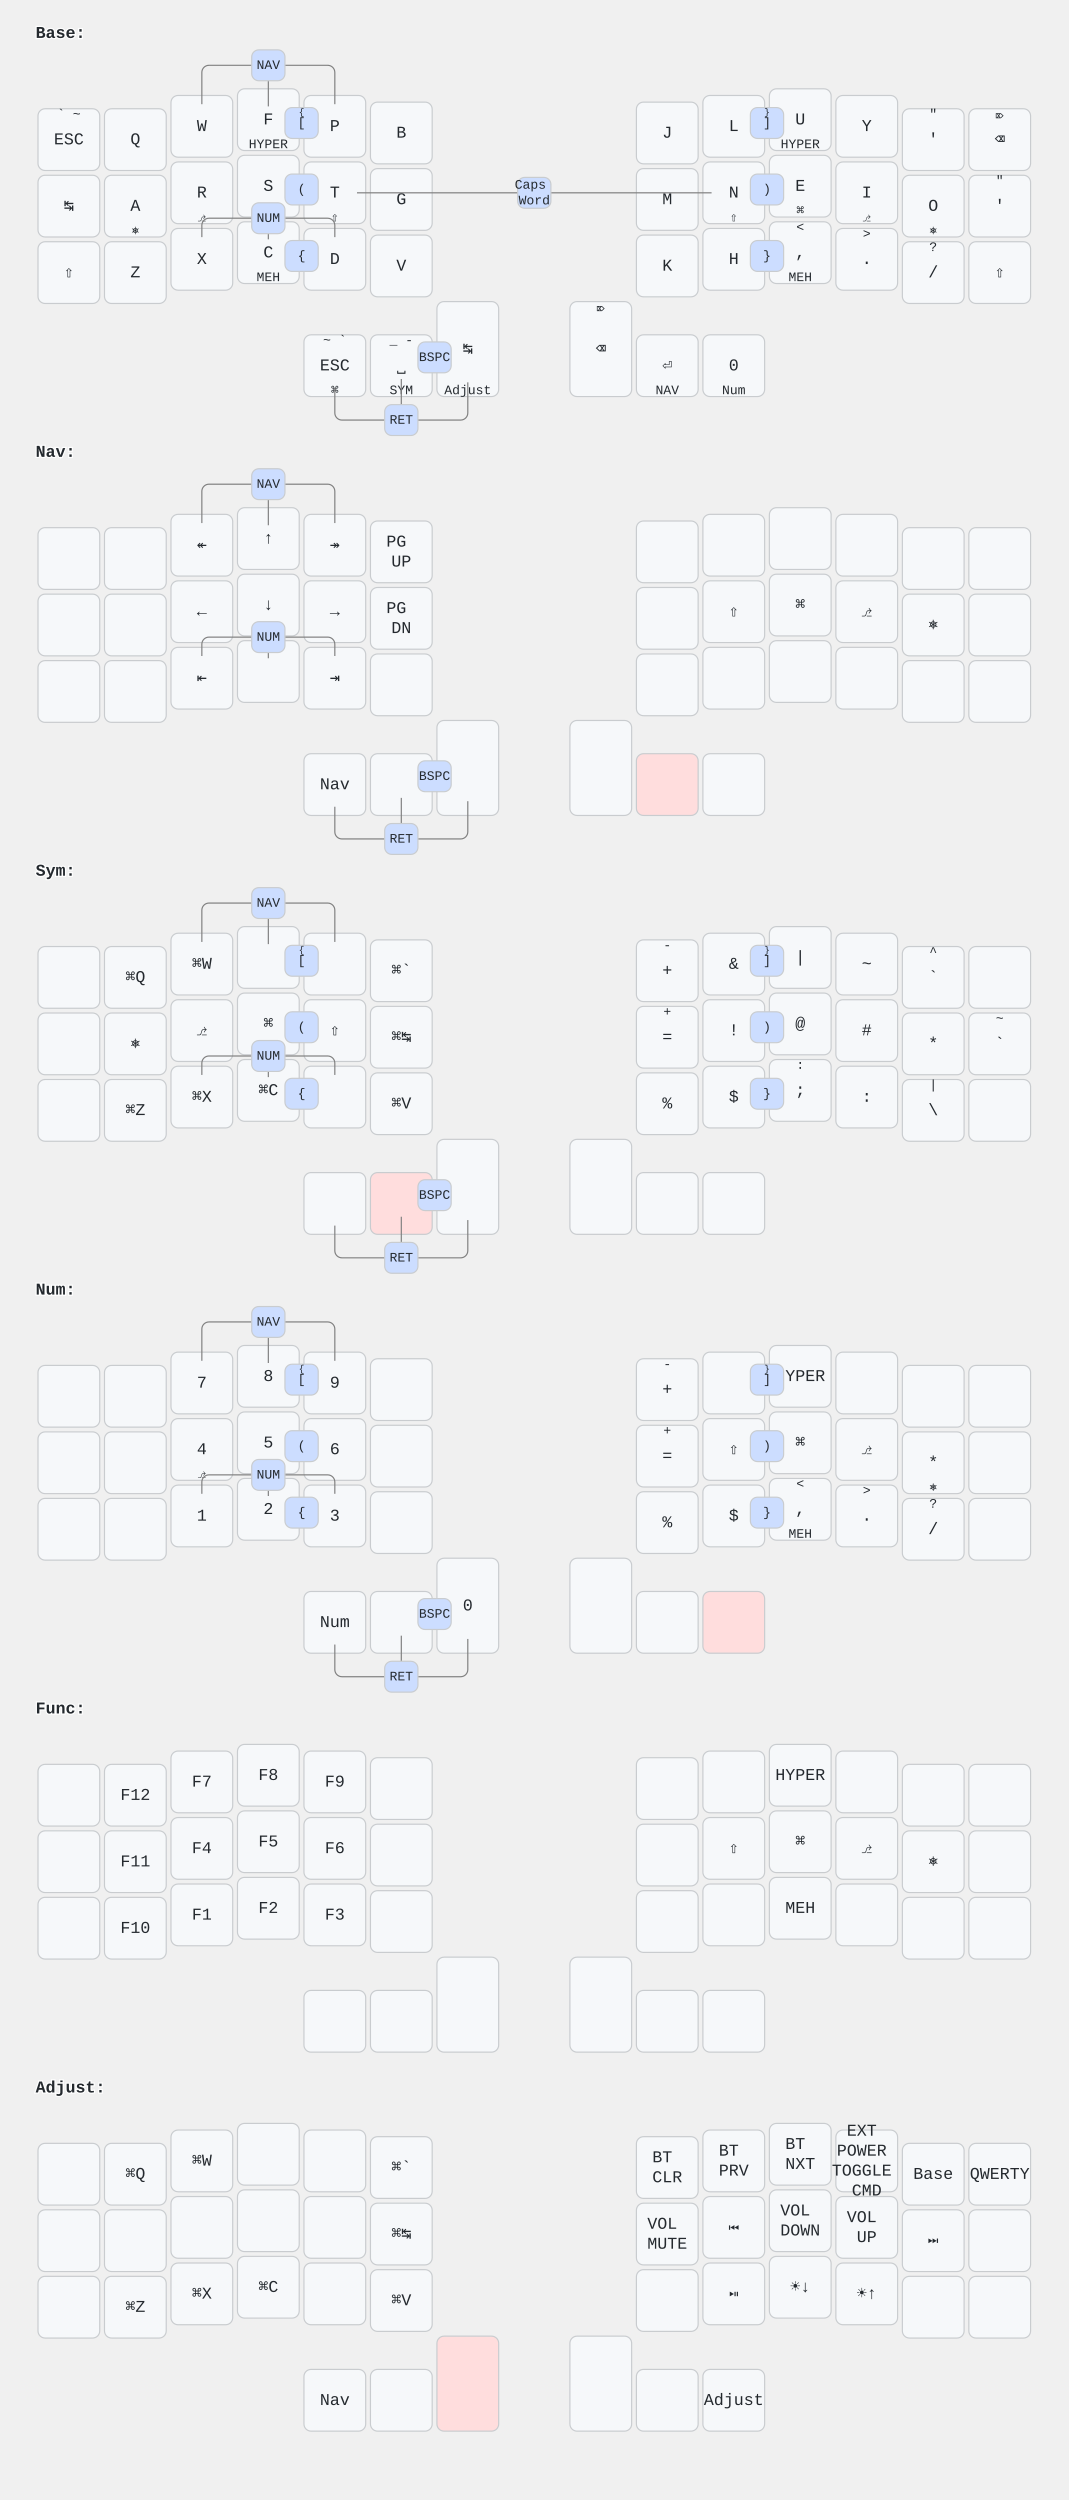
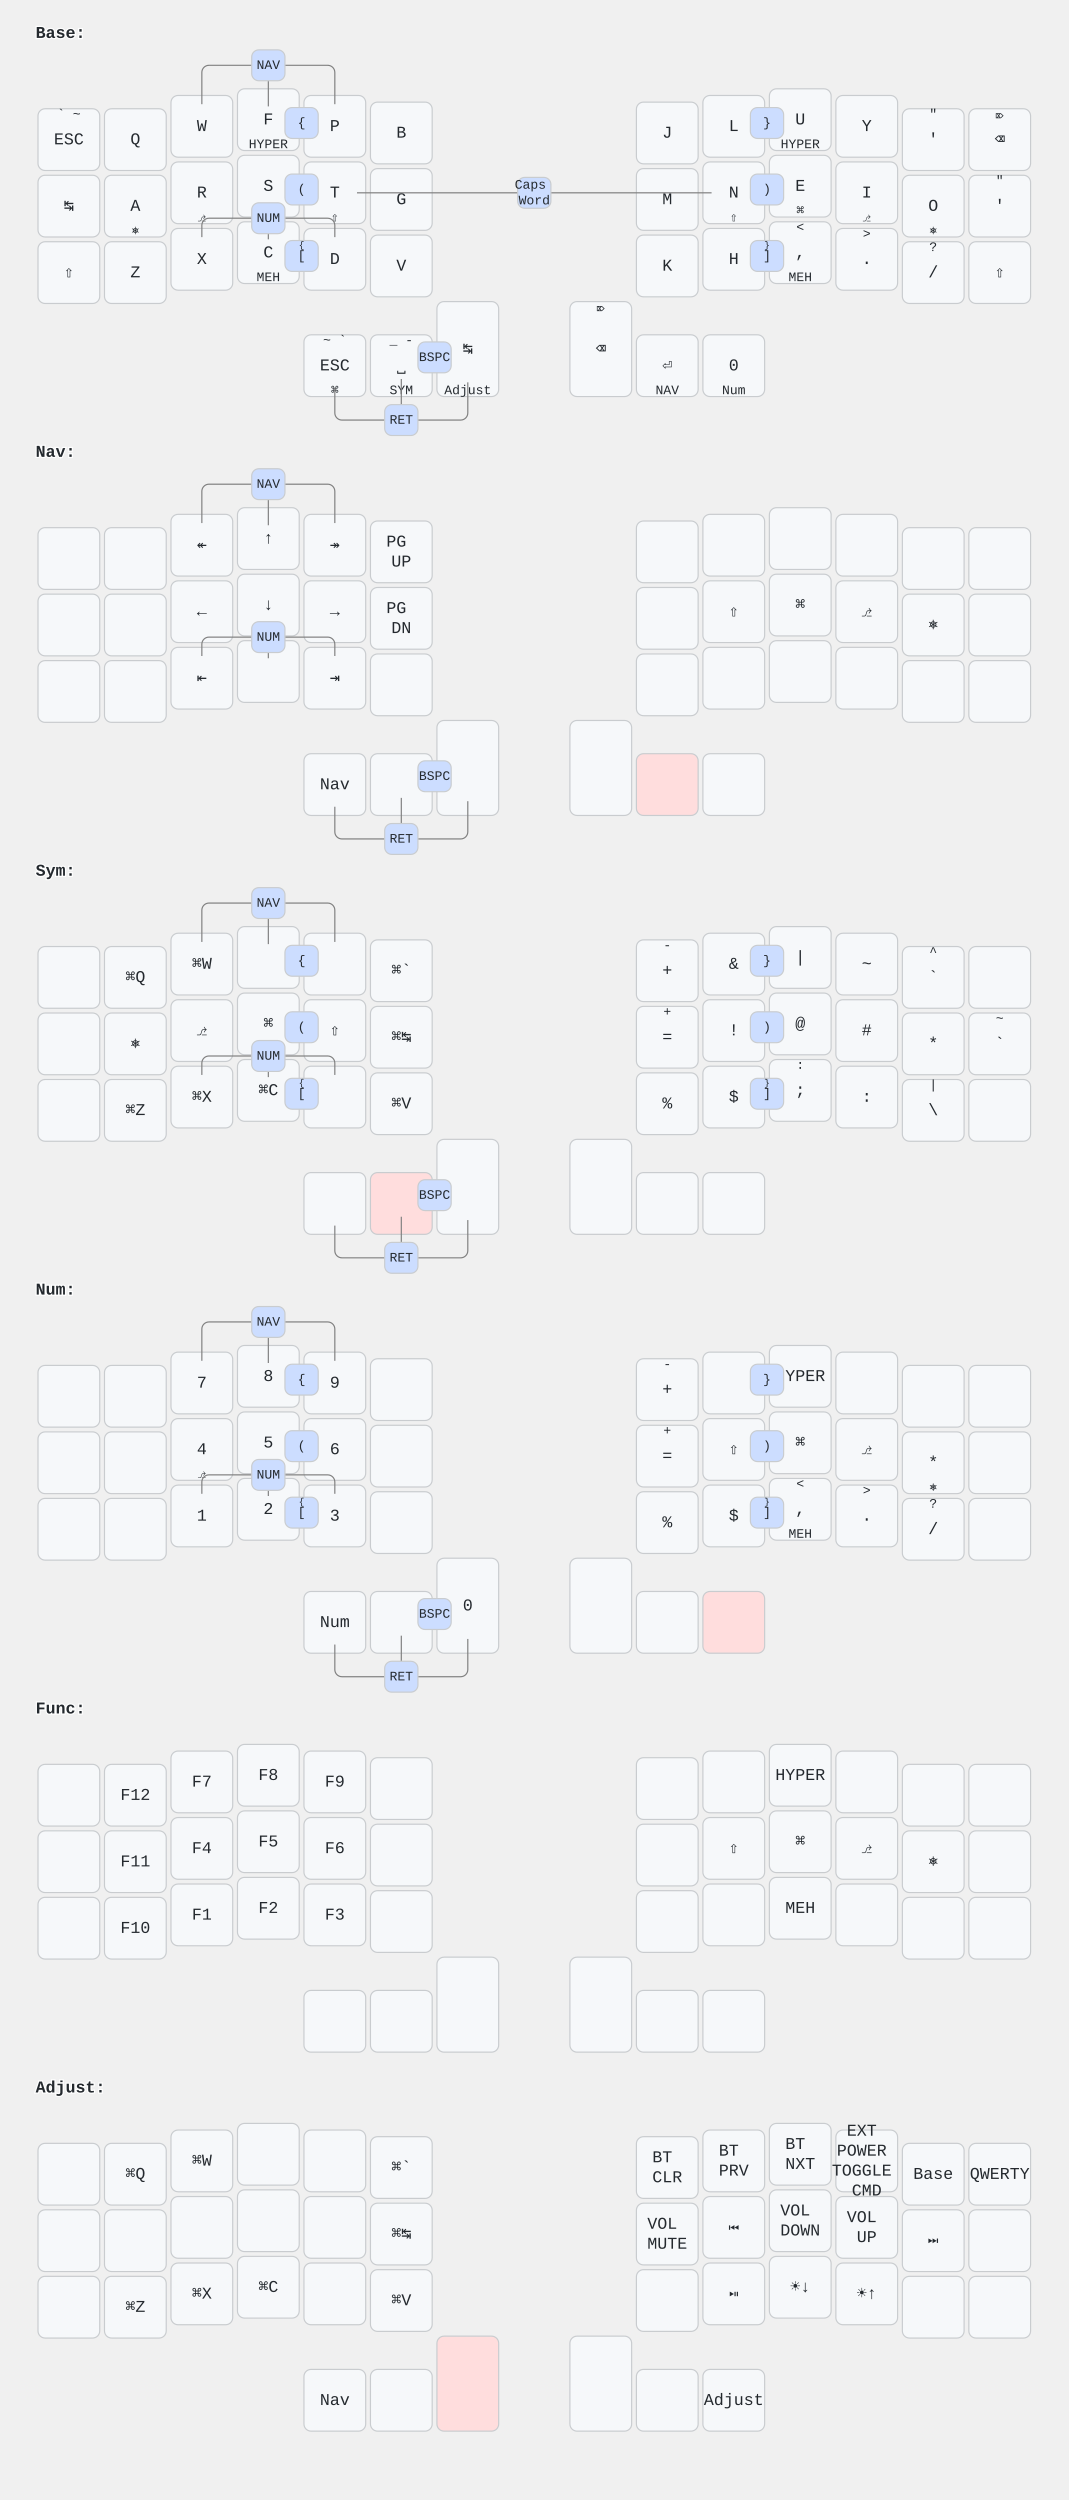
<svg xmlns="http://www.w3.org/2000/svg" width="900.0" height="2105.6" viewBox="0 0 900.0 2105.6">
  <style>/* font and background color specifications */
svg {
    font-family: SFMono-Regular,Consolas,Liberation Mono,Menlo,monospace;
    font-size: 14px;
    font-kerning: normal;
    text-rendering: optimizeLegibility;
    fill: #24292e;
}

/* default key styling */
rect {
    fill: #f6f8fa;
    stroke: #c9cccf;
    stroke-width: 1;
}

/* color accent for combo boxes */
rect.combo {
    fill: #cdf;
}

/* color accent for held keys */
rect.held, rect.combo.held {
    fill: #fdd;
}

/* color accent for ghost (optional) keys */
rect.ghost, rect.combo.ghost {
    fill: #ddd;
}

text {
    text-anchor: middle;
    dominant-baseline: middle;
}

/* styling for layer labels */
text.label {
    font-weight: bold;
    text-anchor: start;
    stroke: white;
    stroke-width: 2;
    paint-order: stroke;
}

/* styling for combo tap, and key hold/shifted label text */
text.combo, text.hold, text.shifted {
    font-size: 11px;
}

text.hold {
    text-anchor: middle;
    dominant-baseline: auto;
}

text.shifted {
    text-anchor: middle;
    dominant-baseline: hanging;
}

/* styling for hold/shifted label text in combo box */
text.combo.hold, text.combo.shifted {
    font-size: 8px;
}

/* styling for combo dendrons */
path {
    stroke-width: 1;
    stroke: gray;
    fill: none;
}
</style>
  <g class="layer-Base">
    <text x="30.0" y="28.0" class="label">Base:</text>
    <rect rx="6.0" ry="6.0" x="32.0" y="91.6" width="52.0" height="52.0" class="" />
    <text x="58.0" y="117.6" class="tap">ESC</text>
    <text x="58.0" y="93.6" class="shifted">` ~</text>
    <rect rx="6.0" ry="6.0" x="88.0" y="91.6" width="52.0" height="52.0" class="" />
    <text x="114.0" y="117.6" class="tap">Q</text>
    <rect rx="6.0" ry="6.0" x="144.0" y="80.4" width="52.0" height="52.0" class="" />
    <text x="170.0" y="106.4" class="tap">W</text>
    <rect rx="6.0" ry="6.0" x="200.0" y="74.8" width="52.0" height="52.0" class="" />
    <text x="226.0" y="100.8" class="tap">F</text>
    <text x="226.0" y="124.8" class="hold">HYPER</text>
    <rect rx="6.0" ry="6.0" x="256.0" y="80.4" width="52.0" height="52.0" class="" />
    <text x="282.0" y="106.4" class="tap">P</text>
    <rect rx="6.0" ry="6.0" x="312.0" y="86.0" width="52.0" height="52.0" class="" />
    <text x="338.0" y="112.0" class="tap">B</text>
    <rect rx="6.0" ry="6.0" x="536.0" y="86.0" width="52.0" height="52.0" class="" />
    <text x="562.0" y="112.0" class="tap">J</text>
    <rect rx="6.0" ry="6.0" x="592.0" y="80.4" width="52.0" height="52.0" class="" />
    <text x="618.0" y="106.4" class="tap">L</text>
    <rect rx="6.0" ry="6.0" x="648.0" y="74.8" width="52.0" height="52.0" class="" />
    <text x="674.0" y="100.8" class="tap">U</text>
    <text x="674.0" y="124.8" class="hold">HYPER</text>
    <rect rx="6.0" ry="6.0" x="704.0" y="80.4" width="52.0" height="52.0" class="" />
    <text x="730.0" y="106.4" class="tap">Y</text>
    <rect rx="6.0" ry="6.0" x="760.0" y="91.6" width="52.0" height="52.0" class="" />
    <text x="786.0" y="117.6" class="tap">'</text>
    <text x="786.0" y="93.6" class="shifted">"</text>
    <rect rx="6.0" ry="6.0" x="816.0" y="91.6" width="52.0" height="52.0" class="" />
    <text x="842.0" y="117.6" class="tap">⌫</text>
    <text x="842.0" y="93.6" class="shifted">⌦</text>
    <rect rx="6.0" ry="6.0" x="32.0" y="147.6" width="52.0" height="52.0" class="" />
    <text x="58.0" y="173.6" class="tap">↹</text>
    <rect rx="6.0" ry="6.0" x="88.0" y="147.6" width="52.0" height="52.0" class="" />
    <text x="114.0" y="173.6" class="tap">A</text>
    <text x="114.0" y="197.6" class="hold">⎈</text>
    <rect rx="6.0" ry="6.0" x="144.0" y="136.4" width="52.0" height="52.0" class="" />
    <text x="170.0" y="162.4" class="tap">R</text>
    <text x="170.0" y="186.4" class="hold">⎇</text>
    <rect rx="6.0" ry="6.0" x="200.0" y="130.8" width="52.0" height="52.0" class="" />
    <text x="226.0" y="156.8" class="tap">S</text>
    <text x="226.0" y="180.8" class="hold">⌘</text>
    <rect rx="6.0" ry="6.0" x="256.0" y="136.4" width="52.0" height="52.0" class="" />
    <text x="282.0" y="162.4" class="tap">T</text>
    <text x="282.0" y="186.4" class="hold">⇧</text>
    <rect rx="6.0" ry="6.0" x="312.0" y="142.0" width="52.0" height="52.0" class="" />
    <text x="338.0" y="168.0" class="tap">G</text>
    <rect rx="6.0" ry="6.0" x="536.0" y="142.0" width="52.0" height="52.0" class="" />
    <text x="562.0" y="168.0" class="tap">M</text>
    <rect rx="6.0" ry="6.0" x="592.0" y="136.4" width="52.0" height="52.0" class="" />
    <text x="618.0" y="162.4" class="tap">N</text>
    <text x="618.0" y="186.4" class="hold">⇧</text>
    <rect rx="6.0" ry="6.0" x="648.0" y="130.8" width="52.0" height="52.0" class="" />
    <text x="674.0" y="156.8" class="tap">E</text>
    <text x="674.0" y="180.8" class="hold">⌘</text>
    <rect rx="6.0" ry="6.0" x="704.0" y="136.4" width="52.0" height="52.0" class="" />
    <text x="730.0" y="162.4" class="tap">I</text>
    <text x="730.0" y="186.4" class="hold">⎇</text>
    <rect rx="6.0" ry="6.0" x="760.0" y="147.6" width="52.0" height="52.0" class="" />
    <text x="786.0" y="173.6" class="tap">O</text>
    <text x="786.0" y="197.6" class="hold">⎈</text>
    <rect rx="6.0" ry="6.0" x="816.0" y="147.6" width="52.0" height="52.0" class="" />
    <text x="842.0" y="173.6" class="tap">'</text>
    <text x="842.0" y="149.6" class="shifted">"</text>
    <rect rx="6.0" ry="6.0" x="32.0" y="203.6" width="52.0" height="52.0" class="" />
    <text x="58.0" y="229.6" class="tap">⇧</text>
    <rect rx="6.0" ry="6.0" x="88.0" y="203.6" width="52.0" height="52.0" class="" />
    <text x="114.0" y="229.6" class="tap">Z</text>
    <rect rx="6.0" ry="6.0" x="144.0" y="192.4" width="52.0" height="52.0" class="" />
    <text x="170.0" y="218.4" class="tap">X</text>
    <rect rx="6.0" ry="6.0" x="200.0" y="186.8" width="52.0" height="52.0" class="" />
    <text x="226.0" y="212.8" class="tap">C</text>
    <text x="226.0" y="236.8" class="hold">MEH</text>
    <rect rx="6.0" ry="6.0" x="256.0" y="192.4" width="52.0" height="52.0" class="" />
    <text x="282.0" y="218.4" class="tap">D</text>
    <rect rx="6.0" ry="6.0" x="312.0" y="198.0" width="52.0" height="52.0" class="" />
    <text x="338.0" y="224.0" class="tap">V</text>
    <rect rx="6.0" ry="6.0" x="536.0" y="198.0" width="52.0" height="52.0" class="" />
    <text x="562.0" y="224.0" class="tap">K</text>
    <rect rx="6.0" ry="6.0" x="592.0" y="192.4" width="52.0" height="52.0" class="" />
    <text x="618.0" y="218.4" class="tap">H</text>
    <rect rx="6.0" ry="6.0" x="648.0" y="186.8" width="52.0" height="52.0" class="" />
    <text x="674.0" y="212.8" class="tap">,</text>
    <text x="674.0" y="236.8" class="hold">MEH</text>
    <text x="674.0" y="188.8" class="shifted">&lt;</text>
    <rect rx="6.0" ry="6.0" x="704.0" y="192.4" width="52.0" height="52.0" class="" />
    <text x="730.0" y="218.4" class="tap">.</text>
    <text x="730.0" y="194.4" class="shifted">&gt;</text>
    <rect rx="6.0" ry="6.0" x="760.0" y="203.6" width="52.0" height="52.0" class="" />
    <text x="786.0" y="229.6" class="tap">/</text>
    <text x="786.0" y="205.6" class="shifted">?</text>
    <rect rx="6.0" ry="6.0" x="816.0" y="203.6" width="52.0" height="52.0" class="" />
    <text x="842.0" y="229.6" class="tap">⇧</text>
    <rect rx="6.0" ry="6.0" x="256.0" y="282.0" width="52.0" height="52.0" class="" />
    <text x="282.0" y="308.0" class="tap">ESC</text>
    <text x="282.0" y="332.0" class="hold">⌘</text>
    <text x="282.0" y="284.0" class="shifted">~ `</text>
    <rect rx="6.0" ry="6.0" x="312.0" y="282.0" width="52.0" height="52.0" class="" />
    <text x="338.0" y="308.0" class="tap">⎵</text>
    <text x="338.0" y="332.0" class="hold">SYM</text>
    <text x="338.0" y="284.0" class="shifted">_ -</text>
    <rect rx="6.0" ry="6.0" x="368.0" y="254.0" width="52.0" height="80.0" class="" />
    <text x="394.0" y="294.0" class="tap">↹</text>
    <text x="394.0" y="332.0" class="hold">Adjust</text>
    <rect rx="6.0" ry="6.0" x="480.0" y="254.0" width="52.0" height="80.0" class="" />
    <text x="506.0" y="294.0" class="tap">⌫</text>
    <text x="506.0" y="256.0" class="shifted">⌦</text>
    <rect rx="6.0" ry="6.0" x="536.0" y="282.0" width="52.0" height="52.0" class="" />
    <text x="562.0" y="308.0" class="tap">⏎</text>
    <text x="562.0" y="332.0" class="hold">NAV</text>
    <rect rx="6.0" ry="6.0" x="592.0" y="282.0" width="52.0" height="52.0" class="" />
    <text x="618.0" y="308.0" class="tap">0</text>
    <text x="618.0" y="332.0" class="hold">Num</text>
    <rect rx="6.0" ry="6.0" x="240.0" y="146.6" width="28.0" height="26.0" class="combo" />
    <text x="254.0" y="159.6" class="combo">(</text>
    <rect rx="6.0" ry="6.0" x="632.0" y="146.6" width="28.0" height="26.0" class="combo" />
    <text x="646.0" y="159.6" class="combo">)</text>
+     <rect rx="6.0" ry="6.0" x="240.0" y="202.6" width="28.0" height="26.0" class="combo" />
+     <text x="254.0" y="215.6" class="combo">[</text>
+     <text x="254.0" y="204.6" class="combo shifted">{</text>
+     <rect rx="6.0" ry="6.0" x="632.0" y="202.6" width="28.0" height="26.0" class="combo" />
+     <text x="646.0" y="215.6" class="combo">]</text>
+     <text x="646.0" y="204.6" class="combo shifted">}</text>
    <rect rx="6.0" ry="6.0" x="240.0" y="90.6" width="28.0" height="26.0" class="combo" />
-     <text x="254.0" y="103.6" class="combo">[</text>
-     <text x="254.0" y="92.6" class="combo shifted">{</text>
+     <text x="254.0" y="103.6" class="combo">{</text>
    <rect rx="6.0" ry="6.0" x="632.0" y="90.6" width="28.0" height="26.0" class="combo" />
-     <text x="646.0" y="103.6" class="combo">]</text>
-     <text x="646.0" y="92.6" class="combo shifted">}</text>
-     <rect rx="6.0" ry="6.0" x="240.0" y="202.6" width="28.0" height="26.0" class="combo" />
-     <text x="254.0" y="215.6" class="combo">{</text>
-     <rect rx="6.0" ry="6.0" x="632.0" y="202.6" width="28.0" height="26.0" class="combo" />
-     <text x="646.0" y="215.6" class="combo">}</text>
+     <text x="646.0" y="103.6" class="combo">}</text>
    <path d="M450.0,162.4 l-149.333,0.0" />
    <path d="M450.0,162.4 l149.333,0.0" />
    <rect rx="6.0" ry="6.0" x="436.0" y="149.4" width="28.0" height="26.0" class="combo" />
    <text x="450.0" y="162.4" class="combo">
      <tspan x="450.0" dy="-0.6em">Caps</tspan>
      <tspan x="450.0" dy="1.2em">Word</tspan>
    </text>
    <path d="M338.0,353.8 h-50.0 a6.0,6.0 0 0 1 -6.0,-6.0 v-21.133" />
    <path d="M338.0,353.8 h-6.0 a6.0,6.0 0 0 1 6.0,-6.0 v-28.6" />
    <path d="M338.0,353.8 h50.0 a6.0,6.0 0 0 0 6.0,-6.0 v-25.8" />
    <rect rx="6.0" ry="6.0" x="324.0" y="340.8" width="28.0" height="26.0" class="combo" />
    <text x="338.0" y="353.8" class="combo">RET</text>
    <rect rx="6.0" ry="6.0" x="352.0" y="288.0" width="28.0" height="26.0" class="combo" />
    <text x="366.0" y="301.0" class="combo">BSPC</text>
    <path d="M226.0,55.0 h-50.0 a6.0,6.0 0 0 0 -6.0,6.0 v26.733" />
    <path d="M226.0,55.0 h-6.0 a6.0,6.0 0 0 0 6.0,6.0 v28.6" />
    <path d="M226.0,55.0 h50.0 a6.0,6.0 0 0 1 6.0,6.0 v26.733" />
    <rect rx="6.0" ry="6.0" x="212.0" y="42.0" width="28.0" height="26.0" class="combo" />
    <text x="226.0" y="55.0" class="combo">NAV</text>
    <path d="M226.0,183.8 h-50.0 a6.0,6.0 0 0 0 -6.0,6.0 v9.933" />
    <path d="M226.0,183.8 h-6.0 a6.0,6.0 0 0 0 6.0,6.0 v11.8" />
    <path d="M226.0,183.8 h50.0 a6.0,6.0 0 0 1 6.0,6.0 v9.933" />
    <rect rx="6.0" ry="6.0" x="212.0" y="170.8" width="28.0" height="26.0" class="combo" />
    <text x="226.0" y="183.8" class="combo">NUM</text>
  </g>
  <g class="layer-Nav">
    <text x="30.0" y="380.8" class="label">Nav:</text>
    <rect rx="6.0" ry="6.0" x="32.0" y="444.4" width="52.0" height="52.0" class="" />
    <rect rx="6.0" ry="6.0" x="88.0" y="444.4" width="52.0" height="52.0" class="" />
    <rect rx="6.0" ry="6.0" x="144.0" y="433.2" width="52.0" height="52.0" class="" />
    <text x="170.0" y="459.2" class="tap">↞</text>
    <rect rx="6.0" ry="6.0" x="200.0" y="427.6" width="52.0" height="52.0" class="" />
    <text x="226.0" y="453.6" class="tap">↑</text>
    <rect rx="6.0" ry="6.0" x="256.0" y="433.2" width="52.0" height="52.0" class="" />
    <text x="282.0" y="459.2" class="tap">↠</text>
    <rect rx="6.0" ry="6.0" x="312.0" y="438.8" width="52.0" height="52.0" class="" />
    <text x="338.0" y="464.8" class="tap">
      <tspan x="338.0" dy="-0.6em">PG</tspan>
      <tspan x="338.0" dy="1.2em">UP</tspan>
    </text>
    <rect rx="6.0" ry="6.0" x="536.0" y="438.8" width="52.0" height="52.0" class="" />
    <rect rx="6.0" ry="6.0" x="592.0" y="433.2" width="52.0" height="52.0" class="" />
    <rect rx="6.0" ry="6.0" x="648.0" y="427.6" width="52.0" height="52.0" class="" />
    <rect rx="6.0" ry="6.0" x="704.0" y="433.2" width="52.0" height="52.0" class="" />
    <rect rx="6.0" ry="6.0" x="760.0" y="444.4" width="52.0" height="52.0" class="" />
    <rect rx="6.0" ry="6.0" x="816.0" y="444.4" width="52.0" height="52.0" class="" />
    <rect rx="6.0" ry="6.0" x="32.0" y="500.4" width="52.0" height="52.0" class="" />
    <rect rx="6.0" ry="6.0" x="88.0" y="500.4" width="52.0" height="52.0" class="" />
    <rect rx="6.0" ry="6.0" x="144.0" y="489.2" width="52.0" height="52.0" class="" />
    <text x="170.0" y="515.2" class="tap">←</text>
    <rect rx="6.0" ry="6.0" x="200.0" y="483.6" width="52.0" height="52.0" class="" />
    <text x="226.0" y="509.6" class="tap">↓</text>
    <rect rx="6.0" ry="6.0" x="256.0" y="489.2" width="52.0" height="52.0" class="" />
    <text x="282.0" y="515.2" class="tap">→</text>
    <rect rx="6.0" ry="6.0" x="312.0" y="494.8" width="52.0" height="52.0" class="" />
    <text x="338.0" y="520.8" class="tap">
      <tspan x="338.0" dy="-0.6em">PG</tspan>
      <tspan x="338.0" dy="1.2em">DN</tspan>
    </text>
    <rect rx="6.0" ry="6.0" x="536.0" y="494.8" width="52.0" height="52.0" class="" />
    <rect rx="6.0" ry="6.0" x="592.0" y="489.2" width="52.0" height="52.0" class="" />
    <text x="618.0" y="515.2" class="tap">⇧</text>
    <rect rx="6.0" ry="6.0" x="648.0" y="483.6" width="52.0" height="52.0" class="" />
    <text x="674.0" y="509.6" class="tap">⌘</text>
    <rect rx="6.0" ry="6.0" x="704.0" y="489.2" width="52.0" height="52.0" class="" />
    <text x="730.0" y="515.2" class="tap">⎇</text>
    <rect rx="6.0" ry="6.0" x="760.0" y="500.4" width="52.0" height="52.0" class="" />
    <text x="786.0" y="526.4" class="tap">⎈</text>
    <rect rx="6.0" ry="6.0" x="816.0" y="500.4" width="52.0" height="52.0" class="" />
    <rect rx="6.0" ry="6.0" x="32.0" y="556.4" width="52.0" height="52.0" class="" />
    <rect rx="6.0" ry="6.0" x="88.0" y="556.4" width="52.0" height="52.0" class="" />
    <rect rx="6.0" ry="6.0" x="144.0" y="545.2" width="52.0" height="52.0" class="" />
    <text x="170.0" y="571.2" class="tap">⇤</text>
    <rect rx="6.0" ry="6.0" x="200.0" y="539.6" width="52.0" height="52.0" class="" />
    <rect rx="6.0" ry="6.0" x="256.0" y="545.2" width="52.0" height="52.0" class="" />
    <text x="282.0" y="571.2" class="tap">⇥</text>
    <rect rx="6.0" ry="6.0" x="312.0" y="550.8" width="52.0" height="52.0" class="" />
    <rect rx="6.0" ry="6.0" x="536.0" y="550.8" width="52.0" height="52.0" class="" />
    <rect rx="6.0" ry="6.0" x="592.0" y="545.2" width="52.0" height="52.0" class="" />
    <rect rx="6.0" ry="6.0" x="648.0" y="539.6" width="52.0" height="52.0" class="" />
    <rect rx="6.0" ry="6.0" x="704.0" y="545.2" width="52.0" height="52.0" class="" />
    <rect rx="6.0" ry="6.0" x="760.0" y="556.4" width="52.0" height="52.0" class="" />
    <rect rx="6.0" ry="6.0" x="816.0" y="556.4" width="52.0" height="52.0" class="" />
    <rect rx="6.0" ry="6.0" x="256.0" y="634.8" width="52.0" height="52.0" class="" />
    <text x="282.0" y="660.8" class="tap">Nav</text>
    <rect rx="6.0" ry="6.0" x="312.0" y="634.8" width="52.0" height="52.0" class="" />
    <rect rx="6.0" ry="6.0" x="368.0" y="606.8" width="52.0" height="80.0" class="" />
    <rect rx="6.0" ry="6.0" x="480.0" y="606.8" width="52.0" height="80.0" class="" />
    <rect rx="6.0" ry="6.0" x="536.0" y="634.8" width="52.0" height="52.0" class="held" />
    <rect rx="6.0" ry="6.0" x="592.0" y="634.8" width="52.0" height="52.0" class="" />
    <path d="M338.0,706.6 h-50.0 a6.0,6.0 0 0 1 -6.0,-6.0 v-21.133" />
    <path d="M338.0,706.6 h-6.0 a6.0,6.0 0 0 1 6.0,-6.0 v-28.6" />
    <path d="M338.0,706.6 h50.0 a6.0,6.0 0 0 0 6.0,-6.0 v-25.8" />
    <rect rx="6.0" ry="6.0" x="324.0" y="693.6" width="28.0" height="26.0" class="combo" />
    <text x="338.0" y="706.6" class="combo">RET</text>
    <rect rx="6.0" ry="6.0" x="352.0" y="640.8" width="28.0" height="26.0" class="combo" />
    <text x="366.0" y="653.8" class="combo">BSPC</text>
    <path d="M226.0,407.8 h-50.0 a6.0,6.0 0 0 0 -6.0,6.0 v26.733" />
    <path d="M226.0,407.8 h-6.0 a6.0,6.0 0 0 0 6.0,6.0 v28.6" />
    <path d="M226.0,407.8 h50.0 a6.0,6.0 0 0 1 6.0,6.0 v26.733" />
    <rect rx="6.0" ry="6.0" x="212.0" y="394.8" width="28.0" height="26.0" class="combo" />
    <text x="226.0" y="407.8" class="combo">NAV</text>
    <path d="M226.0,536.6 h-50.0 a6.0,6.0 0 0 0 -6.0,6.0 v9.933" />
    <path d="M226.0,536.6 h-6.0 a6.0,6.0 0 0 0 6.0,6.0 v11.8" />
    <path d="M226.0,536.6 h50.0 a6.0,6.0 0 0 1 6.0,6.0 v9.933" />
    <rect rx="6.0" ry="6.0" x="212.0" y="523.6" width="28.0" height="26.0" class="combo" />
    <text x="226.0" y="536.6" class="combo">NUM</text>
  </g>
  <g class="layer-Sym">
    <text x="30.0" y="733.6" class="label">Sym:</text>
    <rect rx="6.0" ry="6.0" x="32.0" y="797.2" width="52.0" height="52.0" class="" />
    <rect rx="6.0" ry="6.0" x="88.0" y="797.2" width="52.0" height="52.0" class="" />
    <text x="114.0" y="823.2" class="tap">⌘Q</text>
    <rect rx="6.0" ry="6.0" x="144.0" y="786" width="52.0" height="52.0" class="" />
    <text x="170.0" y="812" class="tap">⌘W</text>
    <rect rx="6.0" ry="6.0" x="200.0" y="780.4" width="52.0" height="52.0" class="" />
    <rect rx="6.0" ry="6.0" x="256.0" y="786" width="52.0" height="52.0" class="" />
    <rect rx="6.0" ry="6.0" x="312.0" y="791.6" width="52.0" height="52.0" class="" />
    <text x="338.0" y="817.6" class="tap">⌘`</text>
    <rect rx="6.0" ry="6.0" x="536.0" y="791.6" width="52.0" height="52.0" class="" />
    <text x="562.0" y="817.6" class="tap">+</text>
    <text x="562.0" y="793.6" class="shifted">-</text>
    <rect rx="6.0" ry="6.0" x="592.0" y="786" width="52.0" height="52.0" class="" />
    <text x="618.0" y="812" class="tap">&amp;</text>
    <rect rx="6.0" ry="6.0" x="648.0" y="780.4" width="52.0" height="52.0" class="" />
    <text x="674.0" y="806.4" class="tap">|</text>
    <rect rx="6.0" ry="6.0" x="704.0" y="786" width="52.0" height="52.0" class="" />
    <text x="730.0" y="812" class="tap">~</text>
    <rect rx="6.0" ry="6.0" x="760.0" y="797.2" width="52.0" height="52.0" class="" />
    <text x="786.0" y="823.2" class="tap">`</text>
    <text x="786.0" y="799.2" class="shifted">^</text>
    <rect rx="6.0" ry="6.0" x="816.0" y="797.2" width="52.0" height="52.0" class="" />
    <rect rx="6.0" ry="6.0" x="32.0" y="853.2" width="52.0" height="52.0" class="" />
    <rect rx="6.0" ry="6.0" x="88.0" y="853.2" width="52.0" height="52.0" class="" />
    <text x="114.0" y="879.2" class="tap">⎈</text>
    <rect rx="6.0" ry="6.0" x="144.0" y="842" width="52.0" height="52.0" class="" />
    <text x="170.0" y="868" class="tap">⎇</text>
    <rect rx="6.0" ry="6.0" x="200.0" y="836.4" width="52.0" height="52.0" class="" />
    <text x="226.0" y="862.4" class="tap">⌘</text>
    <rect rx="6.0" ry="6.0" x="256.0" y="842" width="52.0" height="52.0" class="" />
    <text x="282.0" y="868" class="tap">⇧</text>
    <rect rx="6.0" ry="6.0" x="312.0" y="847.6" width="52.0" height="52.0" class="" />
    <text x="338.0" y="873.6" class="tap">⌘↹</text>
    <rect rx="6.0" ry="6.0" x="536.0" y="847.6" width="52.0" height="52.0" class="" />
    <text x="562.0" y="873.6" class="tap">=</text>
    <text x="562.0" y="849.6" class="shifted">+</text>
    <rect rx="6.0" ry="6.0" x="592.0" y="842" width="52.0" height="52.0" class="" />
    <text x="618.0" y="868" class="tap">!</text>
    <rect rx="6.0" ry="6.0" x="648.0" y="836.4" width="52.0" height="52.0" class="" />
    <text x="674.0" y="862.4" class="tap">@</text>
    <rect rx="6.0" ry="6.0" x="704.0" y="842" width="52.0" height="52.0" class="" />
    <text x="730.0" y="868" class="tap">#</text>
    <rect rx="6.0" ry="6.0" x="760.0" y="853.2" width="52.0" height="52.0" class="" />
    <text x="786.0" y="879.2" class="tap">*</text>
    <rect rx="6.0" ry="6.0" x="816.0" y="853.2" width="52.0" height="52.0" class="" />
    <text x="842.0" y="879.2" class="tap">`</text>
    <text x="842.0" y="855.2" class="shifted">~</text>
    <rect rx="6.0" ry="6.0" x="32.0" y="909.2" width="52.0" height="52.0" class="" />
    <rect rx="6.0" ry="6.0" x="88.0" y="909.2" width="52.0" height="52.0" class="" />
    <text x="114.0" y="935.2" class="tap">⌘Z</text>
    <rect rx="6.0" ry="6.0" x="144.0" y="898" width="52.0" height="52.0" class="" />
    <text x="170.0" y="924" class="tap">⌘X</text>
    <rect rx="6.0" ry="6.0" x="200.0" y="892.4" width="52.0" height="52.0" class="" />
    <text x="226.0" y="918.4" class="tap">⌘C</text>
    <rect rx="6.0" ry="6.0" x="256.0" y="898" width="52.0" height="52.0" class="" />
    <rect rx="6.0" ry="6.0" x="312.0" y="903.6" width="52.0" height="52.0" class="" />
    <text x="338.0" y="929.6" class="tap">⌘V</text>
    <rect rx="6.0" ry="6.0" x="536.0" y="903.6" width="52.0" height="52.0" class="" />
    <text x="562.0" y="929.6" class="tap">%</text>
    <rect rx="6.0" ry="6.0" x="592.0" y="898" width="52.0" height="52.0" class="" />
    <text x="618.0" y="924" class="tap">$</text>
    <rect rx="6.0" ry="6.0" x="648.0" y="892.4" width="52.0" height="52.0" class="" />
    <text x="674.0" y="918.4" class="tap">;</text>
    <text x="674.0" y="894.4" class="shifted">:</text>
    <rect rx="6.0" ry="6.0" x="704.0" y="898" width="52.0" height="52.0" class="" />
    <text x="730.0" y="924" class="tap">:</text>
    <rect rx="6.0" ry="6.0" x="760.0" y="909.2" width="52.0" height="52.0" class="" />
    <text x="786.0" y="935.2" class="tap">\</text>
    <text x="786.0" y="911.2" class="shifted">|</text>
    <rect rx="6.0" ry="6.0" x="816.0" y="909.2" width="52.0" height="52.0" class="" />
    <rect rx="6.0" ry="6.0" x="256.0" y="987.6" width="52.0" height="52.0" class="" />
    <rect rx="6.0" ry="6.0" x="312.0" y="987.6" width="52.0" height="52.0" class="held" />
    <rect rx="6.0" ry="6.0" x="368.0" y="959.6" width="52.0" height="80.0" class="" />
    <rect rx="6.0" ry="6.0" x="480.0" y="959.6" width="52.0" height="80.0" class="" />
    <rect rx="6.0" ry="6.0" x="536.0" y="987.6" width="52.0" height="52.0" class="" />
    <rect rx="6.0" ry="6.0" x="592.0" y="987.6" width="52.0" height="52.0" class="" />
    <rect rx="6.0" ry="6.0" x="240.0" y="852.2" width="28.0" height="26.0" class="combo" />
    <text x="254.0" y="865.2" class="combo">(</text>
    <rect rx="6.0" ry="6.0" x="632.0" y="852.2" width="28.0" height="26.0" class="combo" />
    <text x="646.0" y="865.2" class="combo">)</text>
+     <rect rx="6.0" ry="6.0" x="240.0" y="908.2" width="28.0" height="26.0" class="combo" />
+     <text x="254.0" y="921.2" class="combo">[</text>
+     <text x="254.0" y="910.2" class="combo shifted">{</text>
+     <rect rx="6.0" ry="6.0" x="632.0" y="908.2" width="28.0" height="26.0" class="combo" />
+     <text x="646.0" y="921.2" class="combo">]</text>
+     <text x="646.0" y="910.2" class="combo shifted">}</text>
    <rect rx="6.0" ry="6.0" x="240.0" y="796.2" width="28.0" height="26.0" class="combo" />
-     <text x="254.0" y="809.2" class="combo">[</text>
-     <text x="254.0" y="798.2" class="combo shifted">{</text>
+     <text x="254.0" y="809.2" class="combo">{</text>
    <rect rx="6.0" ry="6.0" x="632.0" y="796.2" width="28.0" height="26.0" class="combo" />
-     <text x="646.0" y="809.2" class="combo">]</text>
-     <text x="646.0" y="798.2" class="combo shifted">}</text>
-     <rect rx="6.0" ry="6.0" x="240.0" y="908.2" width="28.0" height="26.0" class="combo" />
-     <text x="254.0" y="921.2" class="combo">{</text>
-     <rect rx="6.0" ry="6.0" x="632.0" y="908.2" width="28.0" height="26.0" class="combo" />
-     <text x="646.0" y="921.2" class="combo">}</text>
+     <text x="646.0" y="809.2" class="combo">}</text>
    <path d="M338.0,1059.4 h-50.0 a6.0,6.0 0 0 1 -6.0,-6.0 v-21.133" />
    <path d="M338.0,1059.4 h-6.0 a6.0,6.0 0 0 1 6.0,-6.0 v-28.6" />
    <path d="M338.0,1059.4 h50.0 a6.0,6.0 0 0 0 6.0,-6.0 v-25.8" />
    <rect rx="6.0" ry="6.0" x="324.0" y="1046.4" width="28.0" height="26.0" class="combo" />
    <text x="338.0" y="1059.4" class="combo">RET</text>
    <rect rx="6.0" ry="6.0" x="352.0" y="993.6" width="28.0" height="26.0" class="combo" />
    <text x="366.0" y="1006.6" class="combo">BSPC</text>
    <path d="M226.0,760.6 h-50.0 a6.0,6.0 0 0 0 -6.0,6.0 v26.733" />
    <path d="M226.0,760.6 h-6.0 a6.0,6.0 0 0 0 6.0,6.0 v28.6" />
    <path d="M226.0,760.6 h50.0 a6.0,6.0 0 0 1 6.0,6.0 v26.733" />
    <rect rx="6.0" ry="6.0" x="212.0" y="747.6" width="28.0" height="26.0" class="combo" />
    <text x="226.0" y="760.6" class="combo">NAV</text>
    <path d="M226.0,889.4 h-50.0 a6.0,6.0 0 0 0 -6.0,6.0 v9.933" />
    <path d="M226.0,889.4 h-6.0 a6.0,6.0 0 0 0 6.0,6.0 v11.8" />
    <path d="M226.0,889.4 h50.0 a6.0,6.0 0 0 1 6.0,6.0 v9.933" />
    <rect rx="6.0" ry="6.0" x="212.0" y="876.4" width="28.0" height="26.0" class="combo" />
    <text x="226.0" y="889.4" class="combo">NUM</text>
  </g>
  <g class="layer-Num">
    <text x="30.0" y="1086.4" class="label">Num:</text>
    <rect rx="6.0" ry="6.0" x="32.0" y="1150.0" width="52.0" height="52.0" class="" />
    <rect rx="6.0" ry="6.0" x="88.0" y="1150.0" width="52.0" height="52.0" class="" />
    <rect rx="6.0" ry="6.0" x="144.0" y="1138.8" width="52.0" height="52.0" class="" />
    <text x="170.0" y="1164.8" class="tap">7</text>
    <rect rx="6.0" ry="6.0" x="200.0" y="1133.2" width="52.0" height="52.0" class="" />
    <text x="226.0" y="1159.2" class="tap">8</text>
    <rect rx="6.0" ry="6.0" x="256.0" y="1138.8" width="52.0" height="52.0" class="" />
    <text x="282.0" y="1164.8" class="tap">9</text>
    <rect rx="6.0" ry="6.0" x="312.0" y="1144.4" width="52.0" height="52.0" class="" />
    <rect rx="6.0" ry="6.0" x="536.0" y="1144.4" width="52.0" height="52.0" class="" />
    <text x="562.0" y="1170.4" class="tap">+</text>
    <text x="562.0" y="1146.4" class="shifted">-</text>
    <rect rx="6.0" ry="6.0" x="592.0" y="1138.8" width="52.0" height="52.0" class="" />
    <rect rx="6.0" ry="6.0" x="648.0" y="1133.2" width="52.0" height="52.0" class="" />
    <text x="674.0" y="1159.2" class="tap">HYPER</text>
    <rect rx="6.0" ry="6.0" x="704.0" y="1138.8" width="52.0" height="52.0" class="" />
    <rect rx="6.0" ry="6.0" x="760.0" y="1150.0" width="52.0" height="52.0" class="" />
    <rect rx="6.0" ry="6.0" x="816.0" y="1150.0" width="52.0" height="52.0" class="" />
    <rect rx="6.0" ry="6.0" x="32.0" y="1206.0" width="52.0" height="52.0" class="" />
    <rect rx="6.0" ry="6.0" x="88.0" y="1206.0" width="52.0" height="52.0" class="" />
    <rect rx="6.0" ry="6.0" x="144.0" y="1194.8" width="52.0" height="52.0" class="" />
    <text x="170.0" y="1220.8" class="tap">4</text>
    <text x="170.0" y="1244.8" class="hold">⎇</text>
    <rect rx="6.0" ry="6.0" x="200.0" y="1189.2" width="52.0" height="52.0" class="" />
    <text x="226.0" y="1215.2" class="tap">5</text>
    <rect rx="6.0" ry="6.0" x="256.0" y="1194.8" width="52.0" height="52.0" class="" />
    <text x="282.0" y="1220.8" class="tap">6</text>
    <rect rx="6.0" ry="6.0" x="312.0" y="1200.4" width="52.0" height="52.0" class="" />
    <rect rx="6.0" ry="6.0" x="536.0" y="1200.4" width="52.0" height="52.0" class="" />
    <text x="562.0" y="1226.4" class="tap">=</text>
    <text x="562.0" y="1202.4" class="shifted">+</text>
    <rect rx="6.0" ry="6.0" x="592.0" y="1194.8" width="52.0" height="52.0" class="" />
    <text x="618.0" y="1220.8" class="tap">⇧</text>
    <rect rx="6.0" ry="6.0" x="648.0" y="1189.2" width="52.0" height="52.0" class="" />
    <text x="674.0" y="1215.2" class="tap">⌘</text>
    <rect rx="6.0" ry="6.0" x="704.0" y="1194.8" width="52.0" height="52.0" class="" />
    <text x="730.0" y="1220.8" class="tap">⎇</text>
    <rect rx="6.0" ry="6.0" x="760.0" y="1206.0" width="52.0" height="52.0" class="" />
    <text x="786.0" y="1232.0" class="tap">*</text>
    <text x="786.0" y="1256.0" class="hold">⎈</text>
    <rect rx="6.0" ry="6.0" x="816.0" y="1206.0" width="52.0" height="52.0" class="" />
    <rect rx="6.0" ry="6.0" x="32.0" y="1262.0" width="52.0" height="52.0" class="" />
    <rect rx="6.0" ry="6.0" x="88.0" y="1262.0" width="52.0" height="52.0" class="" />
    <rect rx="6.0" ry="6.0" x="144.0" y="1250.8" width="52.0" height="52.0" class="" />
    <text x="170.0" y="1276.8" class="tap">1</text>
    <rect rx="6.0" ry="6.0" x="200.0" y="1245.2" width="52.0" height="52.0" class="" />
    <text x="226.0" y="1271.2" class="tap">2</text>
    <rect rx="6.0" ry="6.0" x="256.0" y="1250.8" width="52.0" height="52.0" class="" />
    <text x="282.0" y="1276.8" class="tap">3</text>
    <rect rx="6.0" ry="6.0" x="312.0" y="1256.4" width="52.0" height="52.0" class="" />
    <rect rx="6.0" ry="6.0" x="536.0" y="1256.4" width="52.0" height="52.0" class="" />
    <text x="562.0" y="1282.4" class="tap">%</text>
    <rect rx="6.0" ry="6.0" x="592.0" y="1250.8" width="52.0" height="52.0" class="" />
    <text x="618.0" y="1276.8" class="tap">$</text>
    <rect rx="6.0" ry="6.0" x="648.0" y="1245.2" width="52.0" height="52.0" class="" />
    <text x="674.0" y="1271.2" class="tap">,</text>
    <text x="674.0" y="1295.2" class="hold">MEH</text>
    <text x="674.0" y="1247.2" class="shifted">&lt;</text>
    <rect rx="6.0" ry="6.0" x="704.0" y="1250.8" width="52.0" height="52.0" class="" />
    <text x="730.0" y="1276.8" class="tap">.</text>
    <text x="730.0" y="1252.8" class="shifted">&gt;</text>
    <rect rx="6.0" ry="6.0" x="760.0" y="1262.0" width="52.0" height="52.0" class="" />
    <text x="786.0" y="1288.0" class="tap">/</text>
    <text x="786.0" y="1264.0" class="shifted">?</text>
    <rect rx="6.0" ry="6.0" x="816.0" y="1262.0" width="52.0" height="52.0" class="" />
    <rect rx="6.0" ry="6.0" x="256.0" y="1340.4" width="52.0" height="52.0" class="" />
    <text x="282.0" y="1366.4" class="tap">Num</text>
    <rect rx="6.0" ry="6.0" x="312.0" y="1340.4" width="52.0" height="52.0" class="" />
    <rect rx="6.0" ry="6.0" x="368.0" y="1312.4" width="52.0" height="80.0" class="" />
    <text x="394.0" y="1352.4" class="tap">0</text>
    <rect rx="6.0" ry="6.0" x="480.0" y="1312.4" width="52.0" height="80.0" class="" />
    <rect rx="6.0" ry="6.0" x="536.0" y="1340.4" width="52.0" height="52.0" class="" />
    <rect rx="6.0" ry="6.0" x="592.0" y="1340.4" width="52.0" height="52.0" class="held" />
    <rect rx="6.0" ry="6.0" x="240.0" y="1205.0" width="28.0" height="26.0" class="combo" />
    <text x="254.0" y="1218.0" class="combo">(</text>
    <rect rx="6.0" ry="6.0" x="632.0" y="1205.0" width="28.0" height="26.0" class="combo" />
    <text x="646.0" y="1218.0" class="combo">)</text>
+     <rect rx="6.0" ry="6.0" x="240.0" y="1261.0" width="28.0" height="26.0" class="combo" />
+     <text x="254.0" y="1274.0" class="combo">[</text>
+     <text x="254.0" y="1263.0" class="combo shifted">{</text>
+     <rect rx="6.0" ry="6.0" x="632.0" y="1261.0" width="28.0" height="26.0" class="combo" />
+     <text x="646.0" y="1274.0" class="combo">]</text>
+     <text x="646.0" y="1263.0" class="combo shifted">}</text>
    <rect rx="6.0" ry="6.0" x="240.0" y="1149.0" width="28.0" height="26.0" class="combo" />
-     <text x="254.0" y="1162.0" class="combo">[</text>
-     <text x="254.0" y="1151.0" class="combo shifted">{</text>
+     <text x="254.0" y="1162.0" class="combo">{</text>
    <rect rx="6.0" ry="6.0" x="632.0" y="1149.0" width="28.0" height="26.0" class="combo" />
-     <text x="646.0" y="1162.0" class="combo">]</text>
-     <text x="646.0" y="1151.0" class="combo shifted">}</text>
-     <rect rx="6.0" ry="6.0" x="240.0" y="1261.0" width="28.0" height="26.0" class="combo" />
-     <text x="254.0" y="1274.0" class="combo">{</text>
-     <rect rx="6.0" ry="6.0" x="632.0" y="1261.0" width="28.0" height="26.0" class="combo" />
-     <text x="646.0" y="1274.0" class="combo">}</text>
+     <text x="646.0" y="1162.0" class="combo">}</text>
    <path d="M338.0,1412.2 h-50.0 a6.0,6.0 0 0 1 -6.0,-6.0 v-21.133" />
    <path d="M338.0,1412.2 h-6.0 a6.0,6.0 0 0 1 6.0,-6.0 v-28.6" />
    <path d="M338.0,1412.2 h50.0 a6.0,6.0 0 0 0 6.0,-6.0 v-25.8" />
    <rect rx="6.0" ry="6.0" x="324.0" y="1399.2" width="28.0" height="26.0" class="combo" />
    <text x="338.0" y="1412.2" class="combo">RET</text>
    <rect rx="6.0" ry="6.0" x="352.0" y="1346.4" width="28.0" height="26.0" class="combo" />
    <text x="366.0" y="1359.4" class="combo">BSPC</text>
    <path d="M226.0,1113.4 h-50.0 a6.0,6.0 0 0 0 -6.0,6.0 v26.733" />
    <path d="M226.0,1113.4 h-6.0 a6.0,6.0 0 0 0 6.0,6.0 v28.6" />
    <path d="M226.0,1113.4 h50.0 a6.0,6.0 0 0 1 6.0,6.0 v26.733" />
    <rect rx="6.0" ry="6.0" x="212.0" y="1100.4" width="28.0" height="26.0" class="combo" />
    <text x="226.0" y="1113.4" class="combo">NAV</text>
    <path d="M226.0,1242.2 h-50.0 a6.0,6.0 0 0 0 -6.0,6.0 v9.933" />
    <path d="M226.0,1242.2 h-6.0 a6.0,6.0 0 0 0 6.0,6.0 v11.8" />
    <path d="M226.0,1242.2 h50.0 a6.0,6.0 0 0 1 6.0,6.0 v9.933" />
    <rect rx="6.0" ry="6.0" x="212.0" y="1229.2" width="28.0" height="26.0" class="combo" />
    <text x="226.0" y="1242.2" class="combo">NUM</text>
  </g>
  <g class="layer-Func">
    <text x="30.0" y="1439.2" class="label">Func:</text>
    <rect rx="6.0" ry="6.0" x="32.0" y="1486.0" width="52.0" height="52.0" class="" />
    <rect rx="6.0" ry="6.0" x="88.0" y="1486.0" width="52.0" height="52.0" class="" />
    <text x="114.0" y="1512.0" class="tap">F12</text>
    <rect rx="6.0" ry="6.0" x="144.0" y="1474.8" width="52.0" height="52.0" class="" />
    <text x="170.0" y="1500.8" class="tap">F7</text>
    <rect rx="6.0" ry="6.0" x="200.0" y="1469.2" width="52.0" height="52.0" class="" />
    <text x="226.0" y="1495.2" class="tap">F8</text>
    <rect rx="6.0" ry="6.0" x="256.0" y="1474.8" width="52.0" height="52.0" class="" />
    <text x="282.0" y="1500.8" class="tap">F9</text>
    <rect rx="6.0" ry="6.0" x="312.0" y="1480.4" width="52.0" height="52.0" class="" />
    <rect rx="6.0" ry="6.0" x="536.0" y="1480.4" width="52.0" height="52.0" class="" />
    <rect rx="6.0" ry="6.0" x="592.0" y="1474.8" width="52.0" height="52.0" class="" />
    <rect rx="6.0" ry="6.0" x="648.0" y="1469.2" width="52.0" height="52.0" class="" />
    <text x="674.0" y="1495.2" class="tap">HYPER</text>
    <rect rx="6.0" ry="6.0" x="704.0" y="1474.8" width="52.0" height="52.0" class="" />
    <rect rx="6.0" ry="6.0" x="760.0" y="1486.0" width="52.0" height="52.0" class="" />
    <rect rx="6.0" ry="6.0" x="816.0" y="1486.0" width="52.0" height="52.0" class="" />
    <rect rx="6.0" ry="6.0" x="32.0" y="1542.0" width="52.0" height="52.0" class="" />
    <rect rx="6.0" ry="6.0" x="88.0" y="1542.0" width="52.0" height="52.0" class="" />
    <text x="114.0" y="1568.0" class="tap">F11</text>
    <rect rx="6.0" ry="6.0" x="144.0" y="1530.8" width="52.0" height="52.0" class="" />
    <text x="170.0" y="1556.8" class="tap">F4</text>
    <rect rx="6.0" ry="6.0" x="200.0" y="1525.2" width="52.0" height="52.0" class="" />
    <text x="226.0" y="1551.2" class="tap">F5</text>
    <rect rx="6.0" ry="6.0" x="256.0" y="1530.8" width="52.0" height="52.0" class="" />
    <text x="282.0" y="1556.8" class="tap">F6</text>
    <rect rx="6.0" ry="6.0" x="312.0" y="1536.4" width="52.0" height="52.0" class="" />
    <rect rx="6.0" ry="6.0" x="536.0" y="1536.4" width="52.0" height="52.0" class="" />
    <rect rx="6.0" ry="6.0" x="592.0" y="1530.8" width="52.0" height="52.0" class="" />
    <text x="618.0" y="1556.8" class="tap">⇧</text>
    <rect rx="6.0" ry="6.0" x="648.0" y="1525.2" width="52.0" height="52.0" class="" />
    <text x="674.0" y="1551.2" class="tap">⌘</text>
    <rect rx="6.0" ry="6.0" x="704.0" y="1530.8" width="52.0" height="52.0" class="" />
    <text x="730.0" y="1556.8" class="tap">⎇</text>
    <rect rx="6.0" ry="6.0" x="760.0" y="1542.0" width="52.0" height="52.0" class="" />
    <text x="786.0" y="1568.0" class="tap">⎈</text>
    <rect rx="6.0" ry="6.0" x="816.0" y="1542.0" width="52.0" height="52.0" class="" />
    <rect rx="6.0" ry="6.0" x="32.0" y="1598.0" width="52.0" height="52.0" class="" />
    <rect rx="6.0" ry="6.0" x="88.0" y="1598.0" width="52.0" height="52.0" class="" />
    <text x="114.0" y="1624.0" class="tap">F10</text>
    <rect rx="6.0" ry="6.0" x="144.0" y="1586.8" width="52.0" height="52.0" class="" />
    <text x="170.0" y="1612.8" class="tap">F1</text>
    <rect rx="6.0" ry="6.0" x="200.0" y="1581.2" width="52.0" height="52.0" class="" />
    <text x="226.0" y="1607.2" class="tap">F2</text>
    <rect rx="6.0" ry="6.0" x="256.0" y="1586.8" width="52.0" height="52.0" class="" />
    <text x="282.0" y="1612.8" class="tap">F3</text>
    <rect rx="6.0" ry="6.0" x="312.0" y="1592.4" width="52.0" height="52.0" class="" />
    <rect rx="6.0" ry="6.0" x="536.0" y="1592.4" width="52.0" height="52.0" class="" />
    <rect rx="6.0" ry="6.0" x="592.0" y="1586.8" width="52.0" height="52.0" class="" />
    <rect rx="6.0" ry="6.0" x="648.0" y="1581.2" width="52.0" height="52.0" class="" />
    <text x="674.0" y="1607.2" class="tap">MEH</text>
    <rect rx="6.0" ry="6.0" x="704.0" y="1586.8" width="52.0" height="52.0" class="" />
    <rect rx="6.0" ry="6.0" x="760.0" y="1598.0" width="52.0" height="52.0" class="" />
    <rect rx="6.0" ry="6.0" x="816.0" y="1598.0" width="52.0" height="52.0" class="" />
    <rect rx="6.0" ry="6.0" x="256.0" y="1676.4" width="52.0" height="52.0" class="" />
    <rect rx="6.0" ry="6.0" x="312.0" y="1676.4" width="52.0" height="52.0" class="" />
    <rect rx="6.0" ry="6.0" x="368.0" y="1648.4" width="52.0" height="80.0" class="" />
    <rect rx="6.0" ry="6.0" x="480.0" y="1648.4" width="52.0" height="80.0" class="" />
    <rect rx="6.0" ry="6.0" x="536.0" y="1676.4" width="52.0" height="52.0" class="" />
    <rect rx="6.0" ry="6.0" x="592.0" y="1676.4" width="52.0" height="52.0" class="" />
  </g>
  <g class="layer-Adjust">
    <text x="30.0" y="1758.4" class="label">Adjust:</text>
    <rect rx="6.0" ry="6.0" x="32.0" y="1805.2" width="52.0" height="52.0" class="" />
    <rect rx="6.0" ry="6.0" x="88.0" y="1805.2" width="52.0" height="52.0" class="" />
    <text x="114.0" y="1831.2" class="tap">⌘Q</text>
    <rect rx="6.0" ry="6.0" x="144.0" y="1794.0" width="52.0" height="52.0" class="" />
    <text x="170.0" y="1820.0" class="tap">⌘W</text>
    <rect rx="6.0" ry="6.0" x="200.0" y="1788.4" width="52.0" height="52.0" class="" />
    <rect rx="6.0" ry="6.0" x="256.0" y="1794.0" width="52.0" height="52.0" class="" />
    <rect rx="6.0" ry="6.0" x="312.0" y="1799.6" width="52.0" height="52.0" class="" />
    <text x="338.0" y="1825.6" class="tap">⌘`</text>
    <rect rx="6.0" ry="6.0" x="536.0" y="1799.6" width="52.0" height="52.0" class="" />
    <text x="562.0" y="1825.6" class="tap">
      <tspan x="562.0" dy="-0.6em">BT</tspan>
      <tspan x="562.0" dy="1.2em">CLR</tspan>
    </text>
    <rect rx="6.0" ry="6.0" x="592.0" y="1794.0" width="52.0" height="52.0" class="" />
    <text x="618.0" y="1820.0" class="tap">
      <tspan x="618.0" dy="-0.6em">BT</tspan>
      <tspan x="618.0" dy="1.2em">PRV</tspan>
    </text>
    <rect rx="6.0" ry="6.0" x="648.0" y="1788.4" width="52.0" height="52.0" class="" />
    <text x="674.0" y="1814.4" class="tap">
      <tspan x="674.0" dy="-0.6em">BT</tspan>
      <tspan x="674.0" dy="1.2em">NXT</tspan>
    </text>
    <rect rx="6.0" ry="6.0" x="704.0" y="1794.0" width="52.0" height="52.0" class="" />
    <text x="730.0" y="1820.0" class="tap">
      <tspan x="730.0" dy="-1.8em">EXT</tspan>
      <tspan x="730.0" dy="1.2em">POWER</tspan>
      <tspan x="730.0" dy="1.2em">TOGGLE</tspan>
      <tspan x="730.0" dy="1.2em">CMD</tspan>
    </text>
    <rect rx="6.0" ry="6.0" x="760.0" y="1805.2" width="52.0" height="52.0" class="" />
    <text x="786.0" y="1831.2" class="tap">Base</text>
    <rect rx="6.0" ry="6.0" x="816.0" y="1805.2" width="52.0" height="52.0" class="" />
    <text x="842.0" y="1831.2" class="tap">QWERTY</text>
    <rect rx="6.0" ry="6.0" x="32.0" y="1861.2" width="52.0" height="52.0" class="" />
    <rect rx="6.0" ry="6.0" x="88.0" y="1861.2" width="52.0" height="52.0" class="" />
    <rect rx="6.0" ry="6.0" x="144.0" y="1850.0" width="52.0" height="52.0" class="" />
    <rect rx="6.0" ry="6.0" x="200.0" y="1844.4" width="52.0" height="52.0" class="" />
    <rect rx="6.0" ry="6.0" x="256.0" y="1850.0" width="52.0" height="52.0" class="" />
    <rect rx="6.0" ry="6.0" x="312.0" y="1855.6" width="52.0" height="52.0" class="" />
    <text x="338.0" y="1881.6" class="tap">⌘↹</text>
    <rect rx="6.0" ry="6.0" x="536.0" y="1855.6" width="52.0" height="52.0" class="" />
    <text x="562.0" y="1881.6" class="tap">
      <tspan x="562.0" dy="-0.6em">VOL</tspan>
      <tspan x="562.0" dy="1.2em">MUTE</tspan>
    </text>
    <rect rx="6.0" ry="6.0" x="592.0" y="1850.0" width="52.0" height="52.0" class="" />
    <text x="618.0" y="1876.0" class="tap">⏮</text>
    <rect rx="6.0" ry="6.0" x="648.0" y="1844.4" width="52.0" height="52.0" class="" />
    <text x="674.0" y="1870.4" class="tap">
      <tspan x="674.0" dy="-0.6em">VOL</tspan>
      <tspan x="674.0" dy="1.2em">DOWN</tspan>
    </text>
    <rect rx="6.0" ry="6.0" x="704.0" y="1850.0" width="52.0" height="52.0" class="" />
    <text x="730.0" y="1876.0" class="tap">
      <tspan x="730.0" dy="-0.6em">VOL</tspan>
      <tspan x="730.0" dy="1.2em">UP</tspan>
    </text>
    <rect rx="6.0" ry="6.0" x="760.0" y="1861.2" width="52.0" height="52.0" class="" />
    <text x="786.0" y="1887.2" class="tap">⏭</text>
    <rect rx="6.0" ry="6.0" x="816.0" y="1861.2" width="52.0" height="52.0" class="" />
    <rect rx="6.0" ry="6.0" x="32.0" y="1917.2" width="52.0" height="52.0" class="" />
    <rect rx="6.0" ry="6.0" x="88.0" y="1917.2" width="52.0" height="52.0" class="" />
    <text x="114.0" y="1943.2" class="tap">⌘Z</text>
    <rect rx="6.0" ry="6.0" x="144.0" y="1906.0" width="52.0" height="52.0" class="" />
    <text x="170.0" y="1932.0" class="tap">⌘X</text>
    <rect rx="6.0" ry="6.0" x="200.0" y="1900.4" width="52.0" height="52.0" class="" />
    <text x="226.0" y="1926.4" class="tap">⌘C</text>
    <rect rx="6.0" ry="6.0" x="256.0" y="1906.0" width="52.0" height="52.0" class="" />
    <rect rx="6.0" ry="6.0" x="312.0" y="1911.6" width="52.0" height="52.0" class="" />
    <text x="338.0" y="1937.6" class="tap">⌘V</text>
    <rect rx="6.0" ry="6.0" x="536.0" y="1911.6" width="52.0" height="52.0" class="" />
    <rect rx="6.0" ry="6.0" x="592.0" y="1906.0" width="52.0" height="52.0" class="" />
    <text x="618.0" y="1932.0" class="tap">⏯</text>
    <rect rx="6.0" ry="6.0" x="648.0" y="1900.4" width="52.0" height="52.0" class="" />
    <text x="674.0" y="1926.4" class="tap">☀↓</text>
    <rect rx="6.0" ry="6.0" x="704.0" y="1906.0" width="52.0" height="52.0" class="" />
    <text x="730.0" y="1932.0" class="tap">☀↑</text>
    <rect rx="6.0" ry="6.0" x="760.0" y="1917.2" width="52.0" height="52.0" class="" />
    <rect rx="6.0" ry="6.0" x="816.0" y="1917.2" width="52.0" height="52.0" class="" />
    <rect rx="6.0" ry="6.0" x="256.0" y="1995.6" width="52.0" height="52.0" class="" />
    <text x="282.0" y="2021.6" class="tap">Nav</text>
    <rect rx="6.0" ry="6.0" x="312.0" y="1995.6" width="52.0" height="52.0" class="" />
    <rect rx="6.0" ry="6.0" x="368.0" y="1967.6" width="52.0" height="80.0" class="held" />
    <rect rx="6.0" ry="6.0" x="480.0" y="1967.6" width="52.0" height="80.0" class="" />
    <rect rx="6.0" ry="6.0" x="536.0" y="1995.6" width="52.0" height="52.0" class="" />
    <rect rx="6.0" ry="6.0" x="592.0" y="1995.6" width="52.0" height="52.0" class="" />
    <text x="618.0" y="2021.6" class="tap">Adjust</text>
  </g>
</svg>
